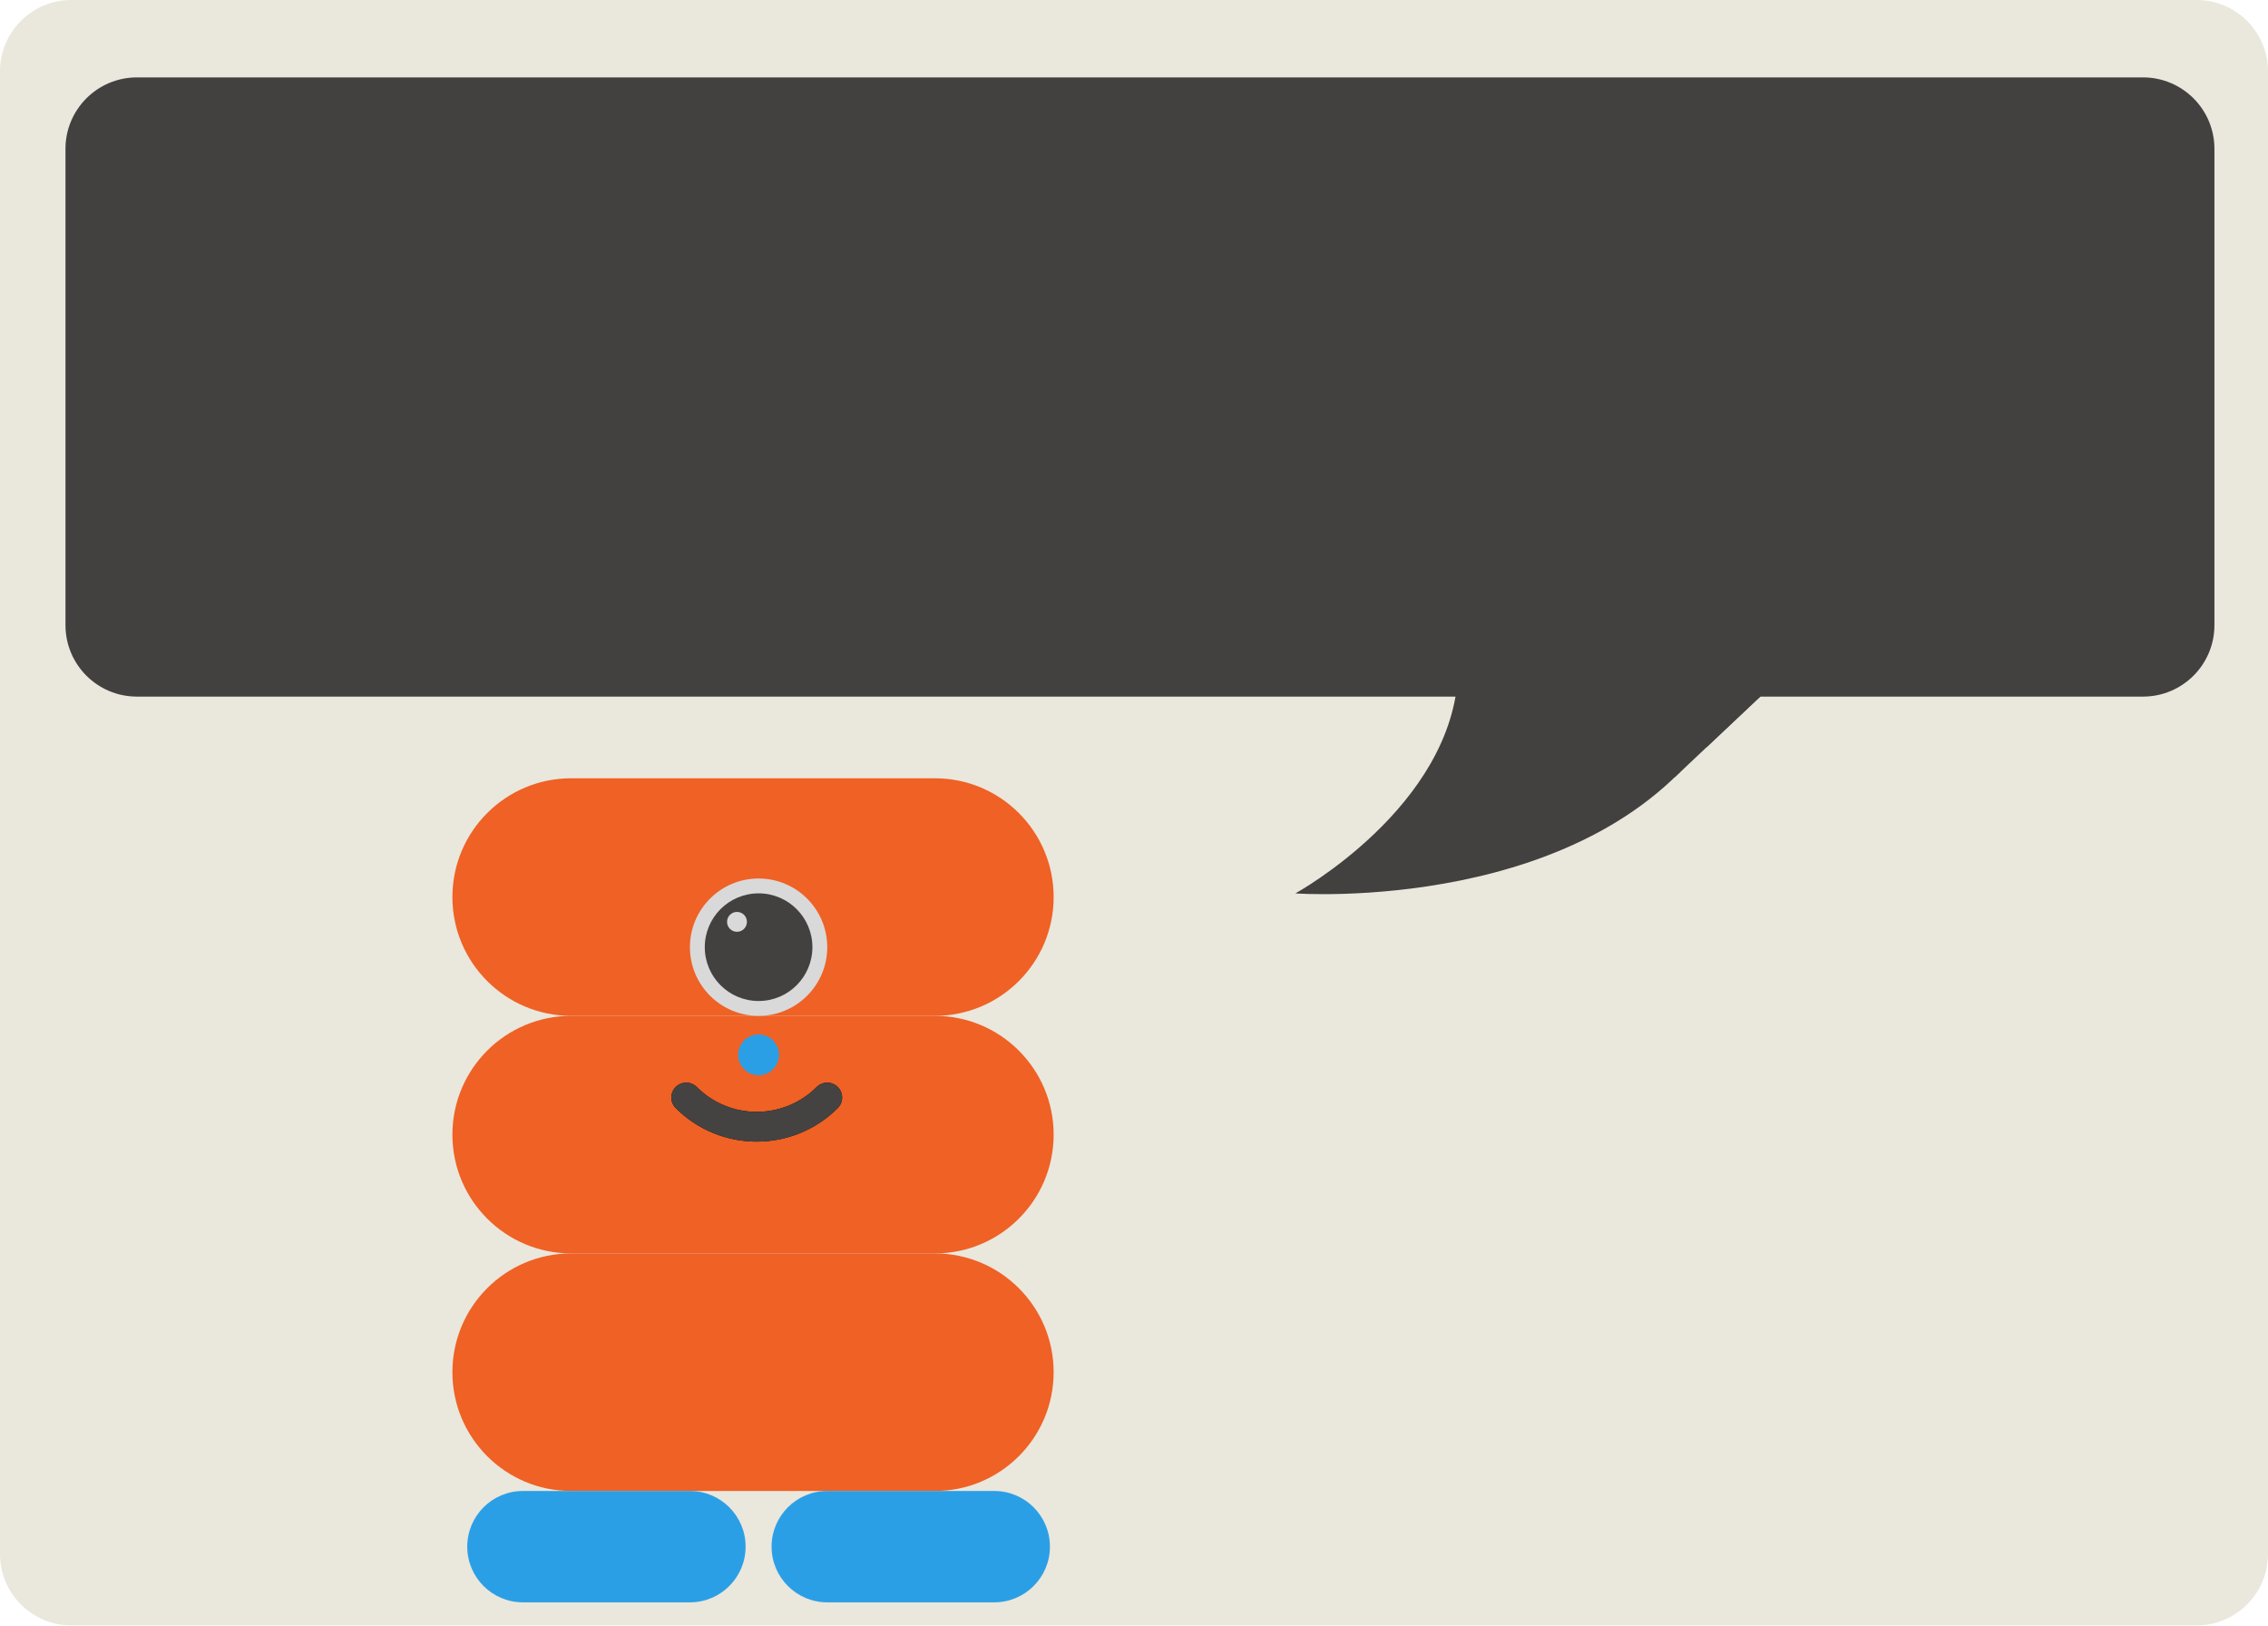
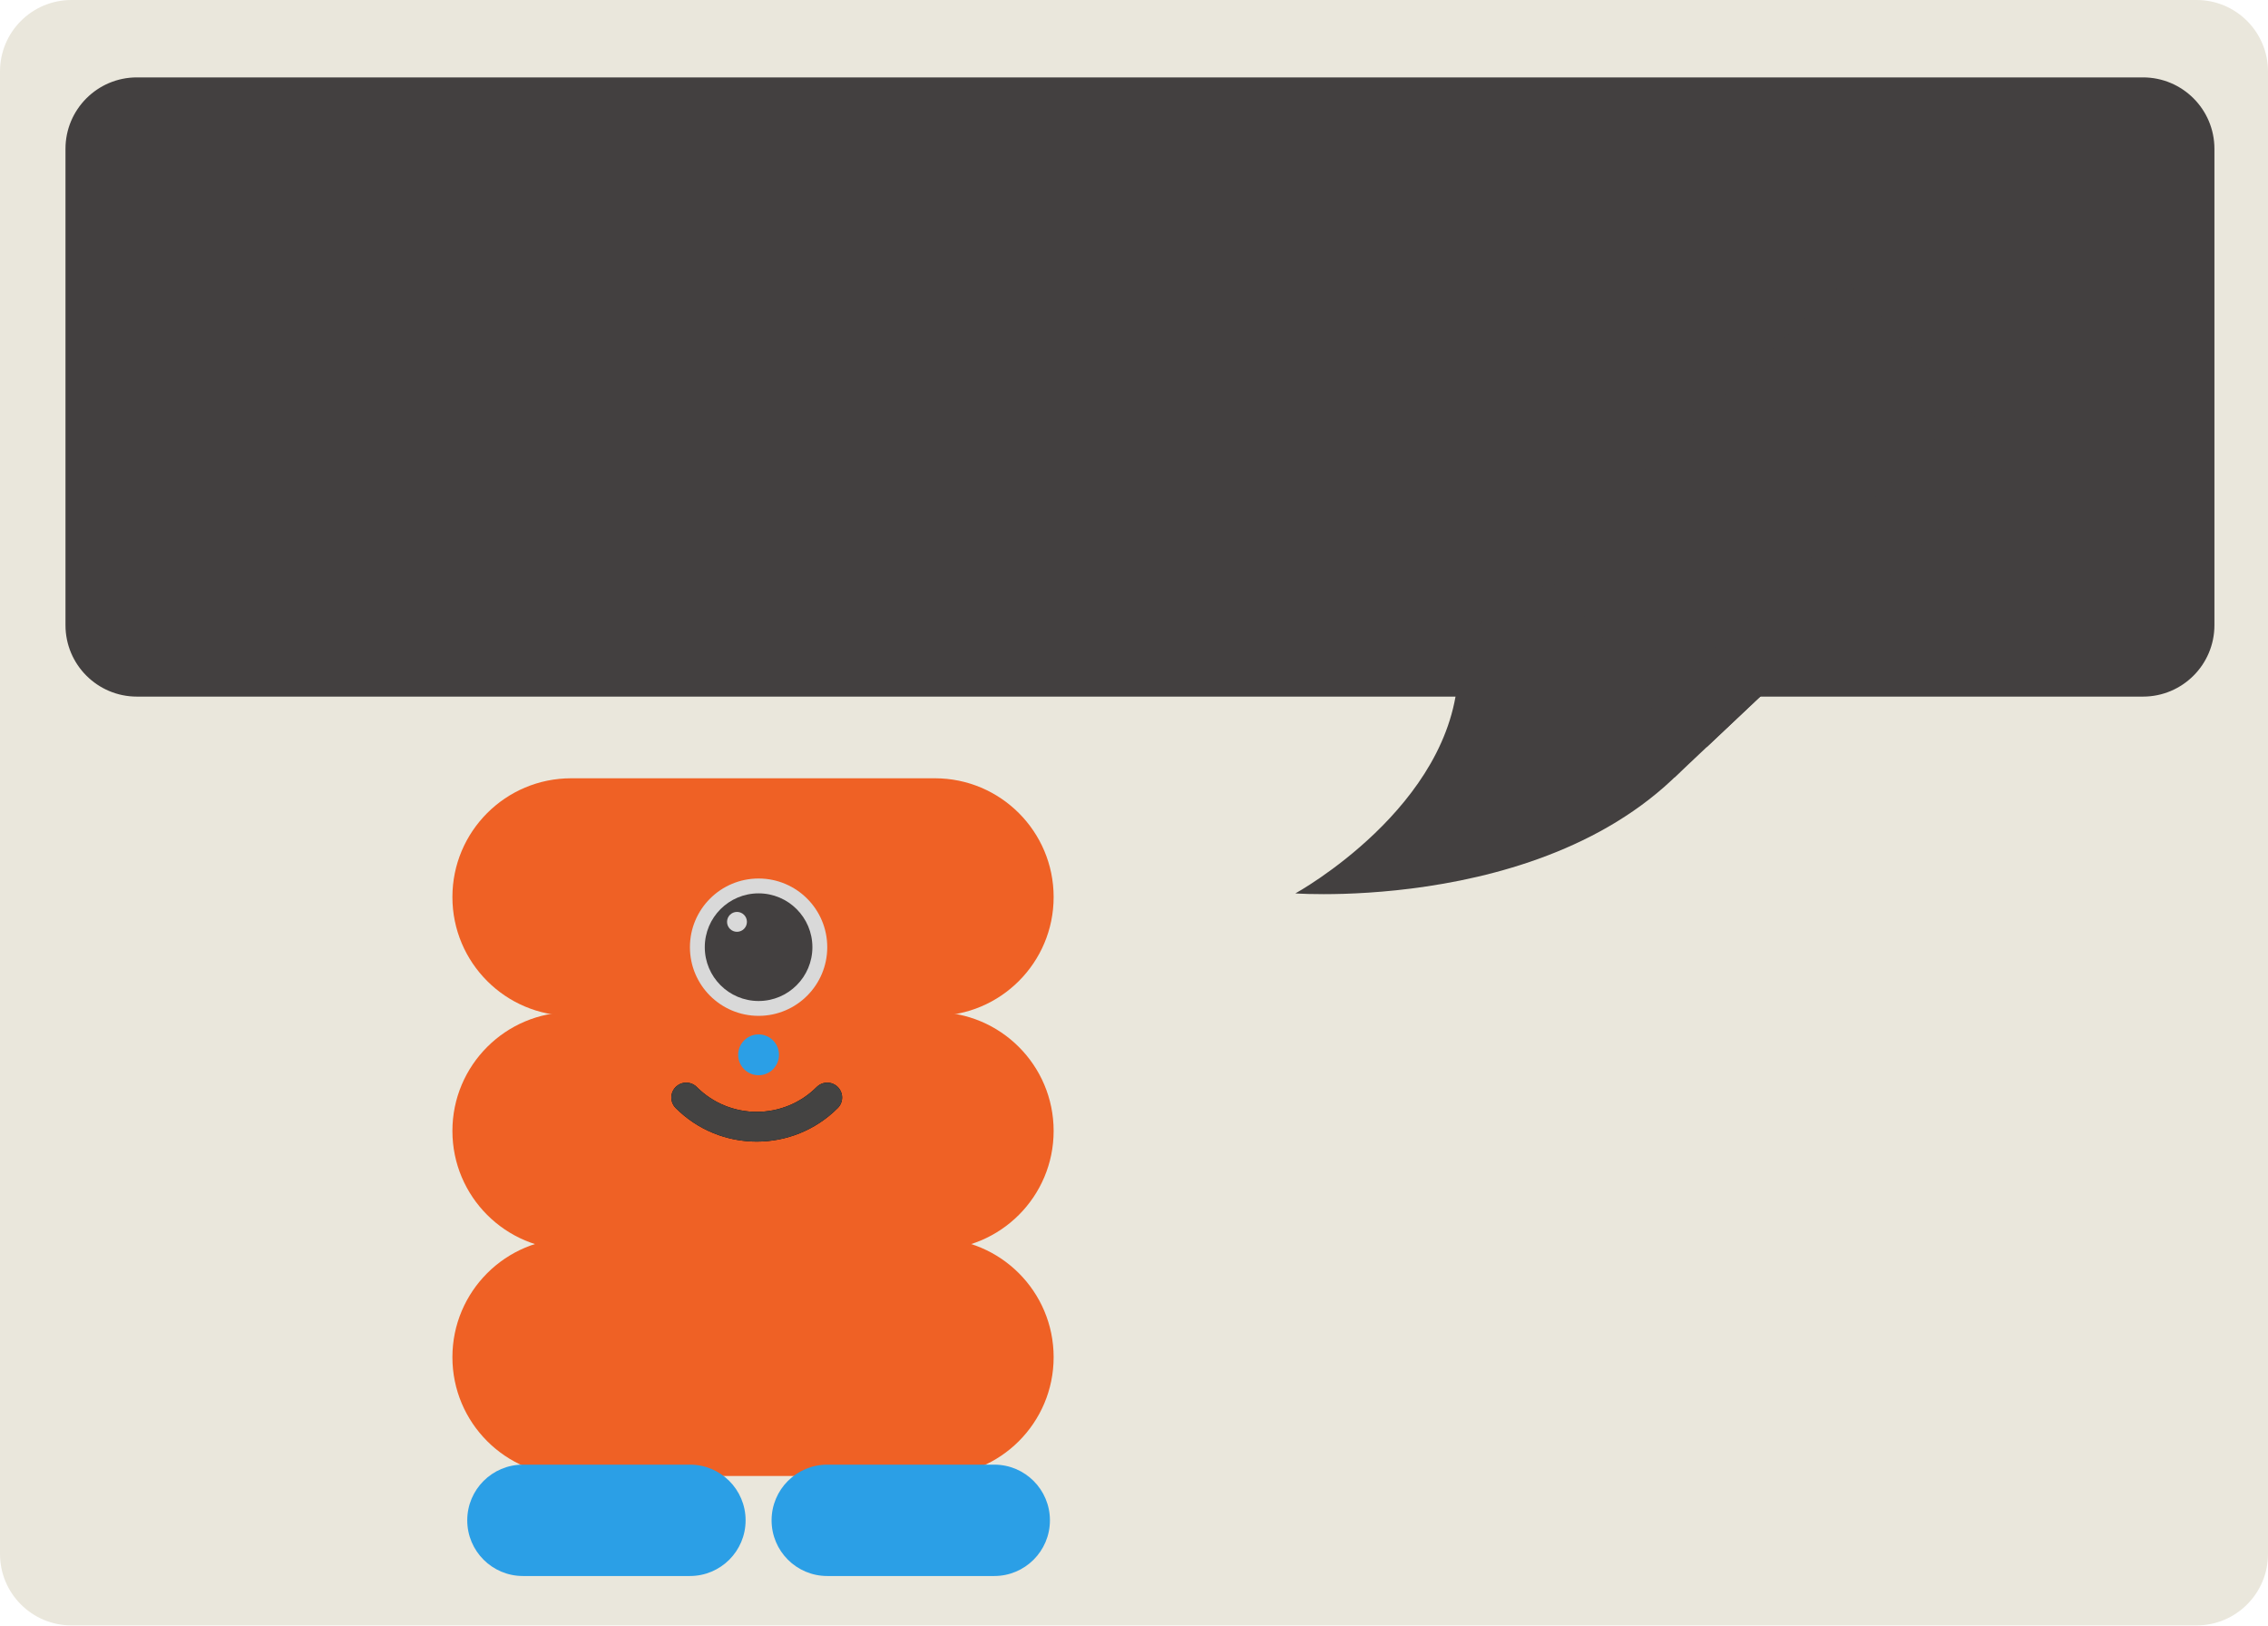
<svg xmlns="http://www.w3.org/2000/svg" width="381" height="273" viewBox="0 0 381 273" fill="none">
  <rect width="381" height="273" rx="12" fill="#EAE7DC" />
  <rect x="11" y="13" width="361" height="104" rx="12" fill="#434040" />
  <path d="M217.607 150.055C217.607 150.055 244.125 135.511 244.954 112.867C245.782 90.224 309.372 89.834 288.601 121.771C267.83 153.709 217.607 150.055 217.607 150.055Z" fill="#434040" />
  <rect x="258.517" y="95.584" width="70.865" height="41.094" transform="rotate(-43.3263 258.517 95.5842)" fill="#434040" />
  <rect x="273.597" y="122.444" width="70.865" height="11.207" transform="rotate(-43.3263 273.597 122.444)" fill="#434040" />
  <rect x="76" y="130.719" width="101" height="39.901" rx="19.951" fill="#EF6125" />
-   <rect x="76" y="170.621" width="101" height="39.901" rx="19.951" fill="#EF6125" />
-   <rect x="76" y="210.522" width="101" height="39.901" rx="19.951" fill="#EF6125" />
-   <rect x="125.253" y="269.127" width="46.759" height="18.704" rx="9.352" transform="rotate(-180 125.253 269.127)" fill="#2B9FE6" />
-   <rect x="176.377" y="269.127" width="46.759" height="18.704" rx="9.352" transform="rotate(-180 176.377 269.127)" fill="#2B9FE6" />
+   <rect x="76" y="170" width="101" height="39.901" rx="19.951" fill="#EF6125" />
+   <rect x="76" y="208" width="101" height="39.901" rx="19.951" fill="#EF6125" />
+   <rect x="125.253" y="264.704" width="46.759" height="18.704" rx="9.352" transform="rotate(-180 125.253 264.704)" fill="#2B9FE6" />
+   <rect x="176.377" y="264.704" width="46.759" height="18.704" rx="9.352" transform="rotate(-180 176.377 264.704)" fill="#2B9FE6" />
  <path d="M138.969 184.337V184.337C132.427 190.879 121.82 190.879 115.278 184.337V184.337" stroke="black" stroke-width="5" stroke-linecap="round" stroke-linejoin="round" />
  <path d="M138.969 184.337V184.337C132.427 190.879 121.82 190.879 115.278 184.337V184.337" stroke="#444342" stroke-width="5" stroke-linecap="round" stroke-linejoin="round" />
  <circle cx="127.435" cy="159.087" r="11.534" fill="#D9D9D9" />
  <circle cx="127.435" cy="159.087" r="9.04" fill="#434040" />
  <circle cx="123.806" cy="154.833" r="1.67" fill="#D9D9D9" />
  <circle cx="127.435" cy="177.167" r="3.429" fill="#2B9FE6" />
</svg>
